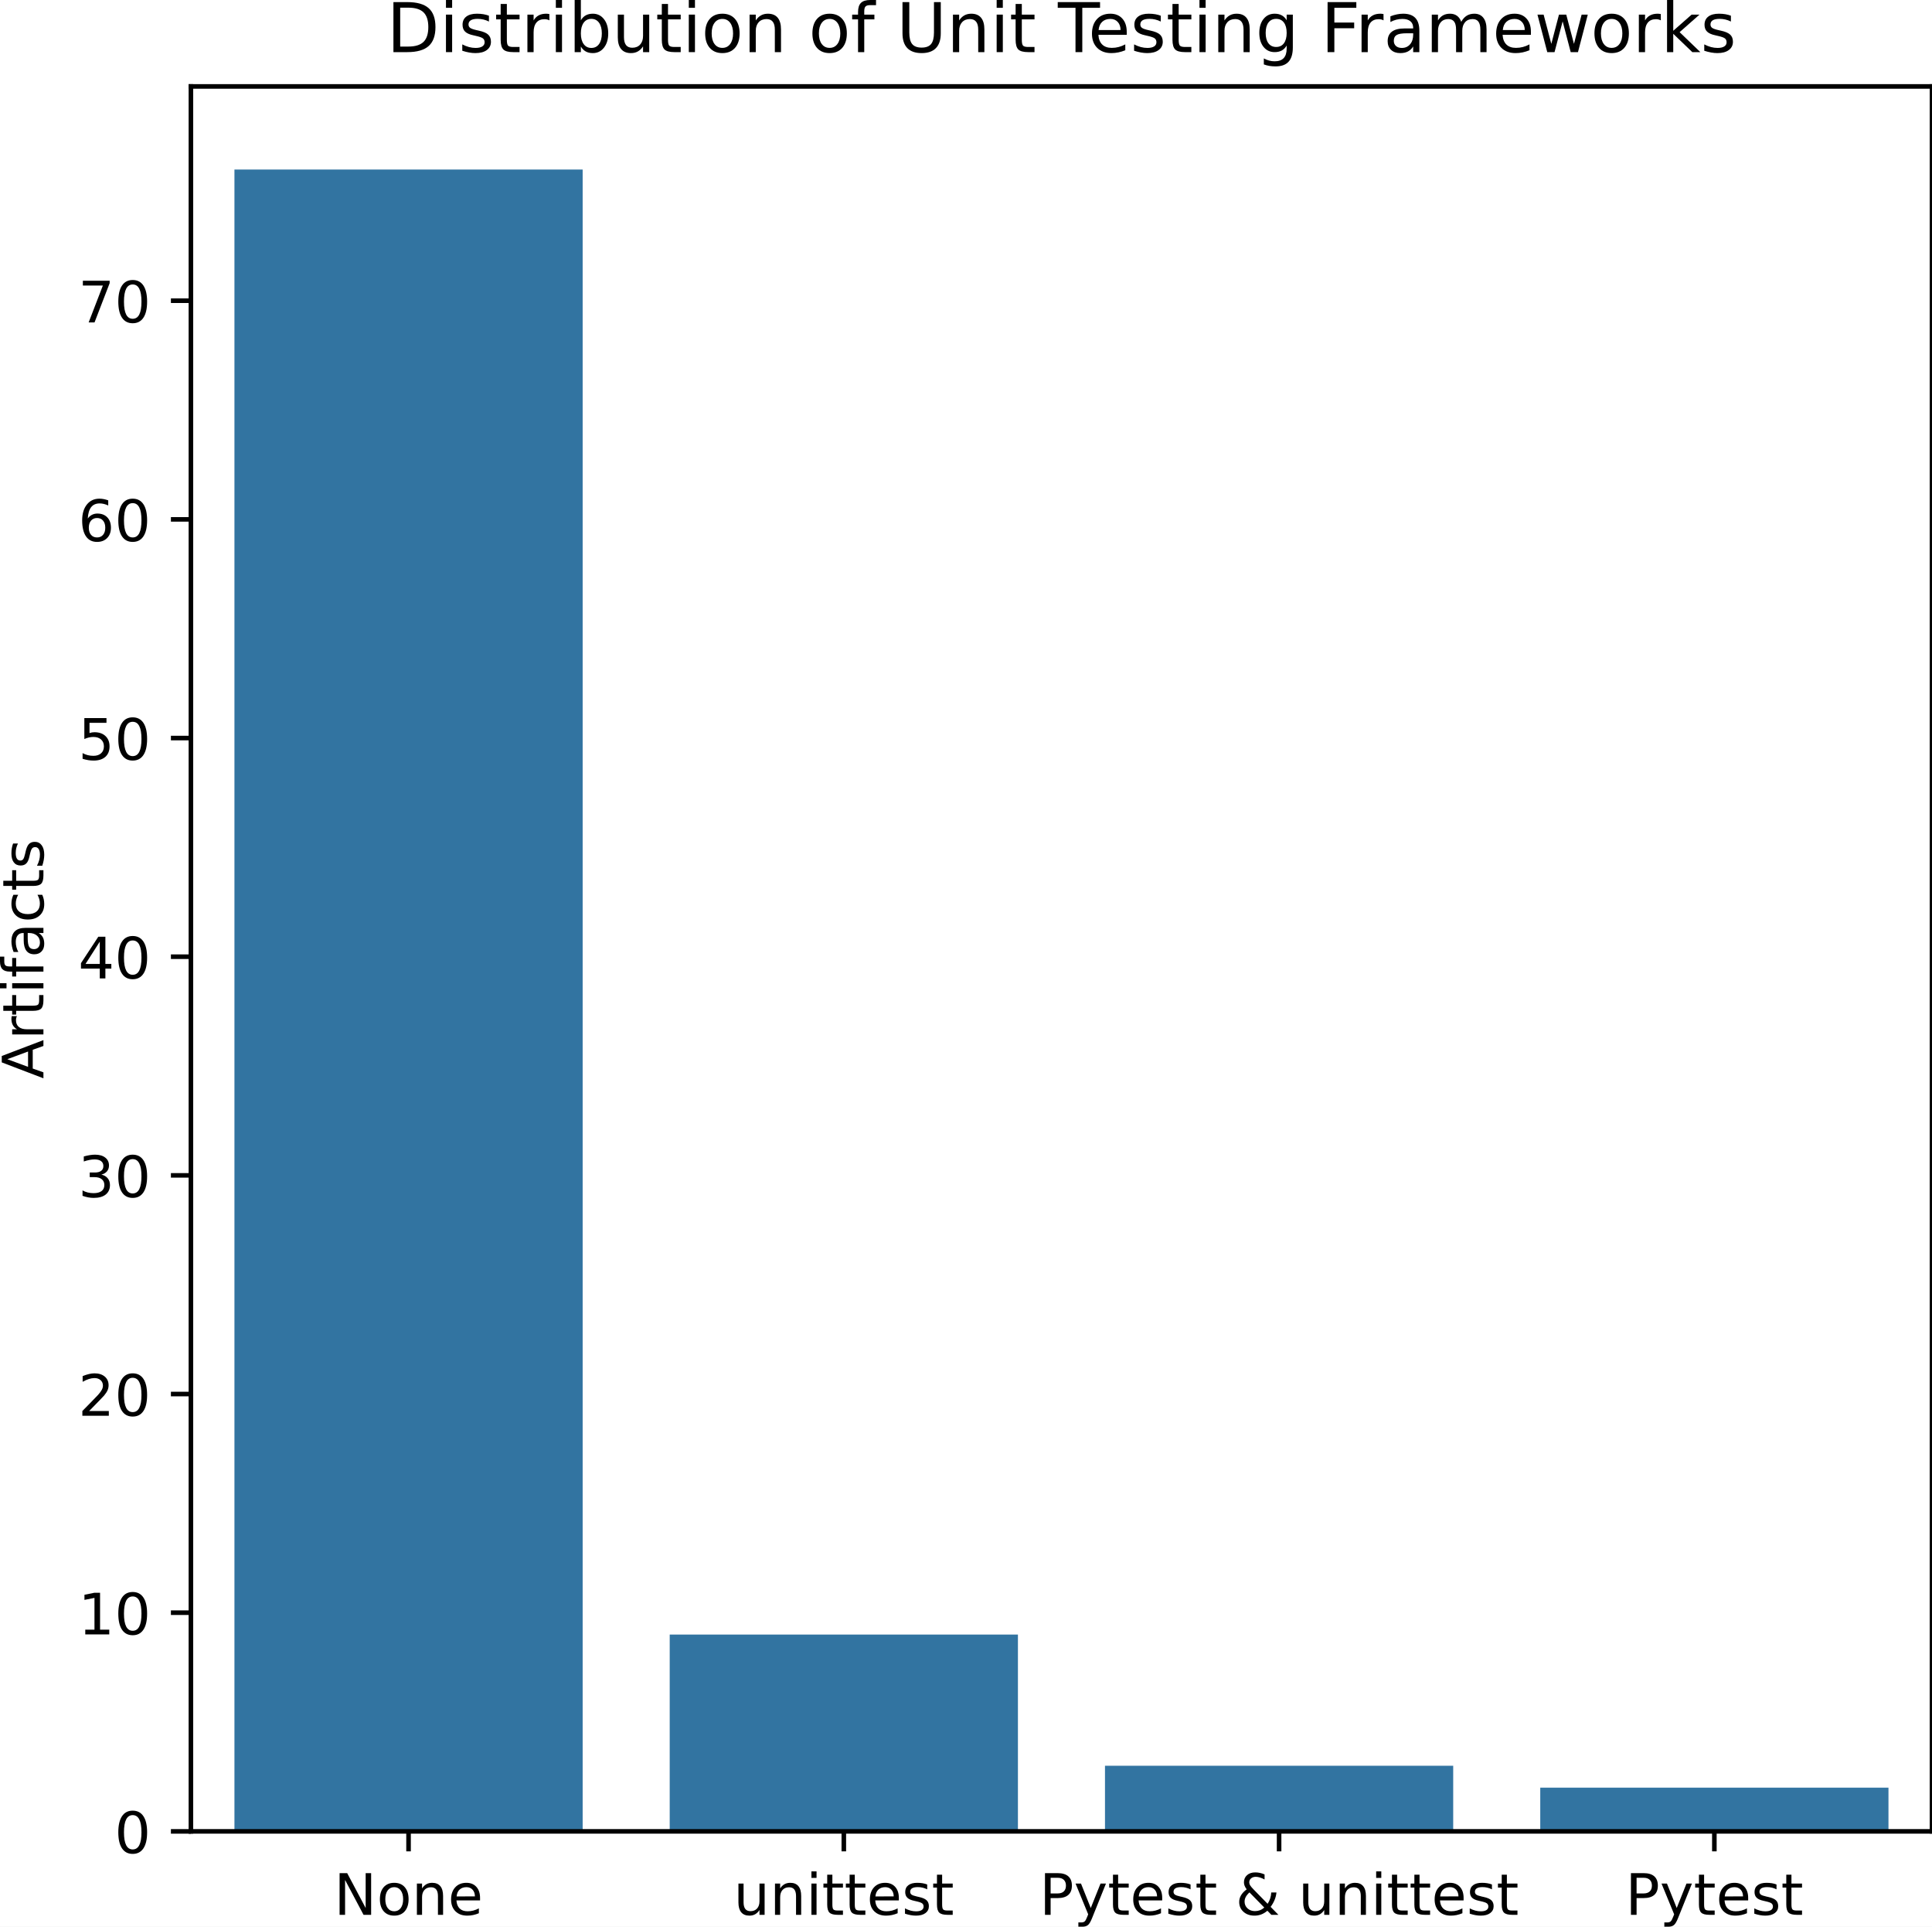
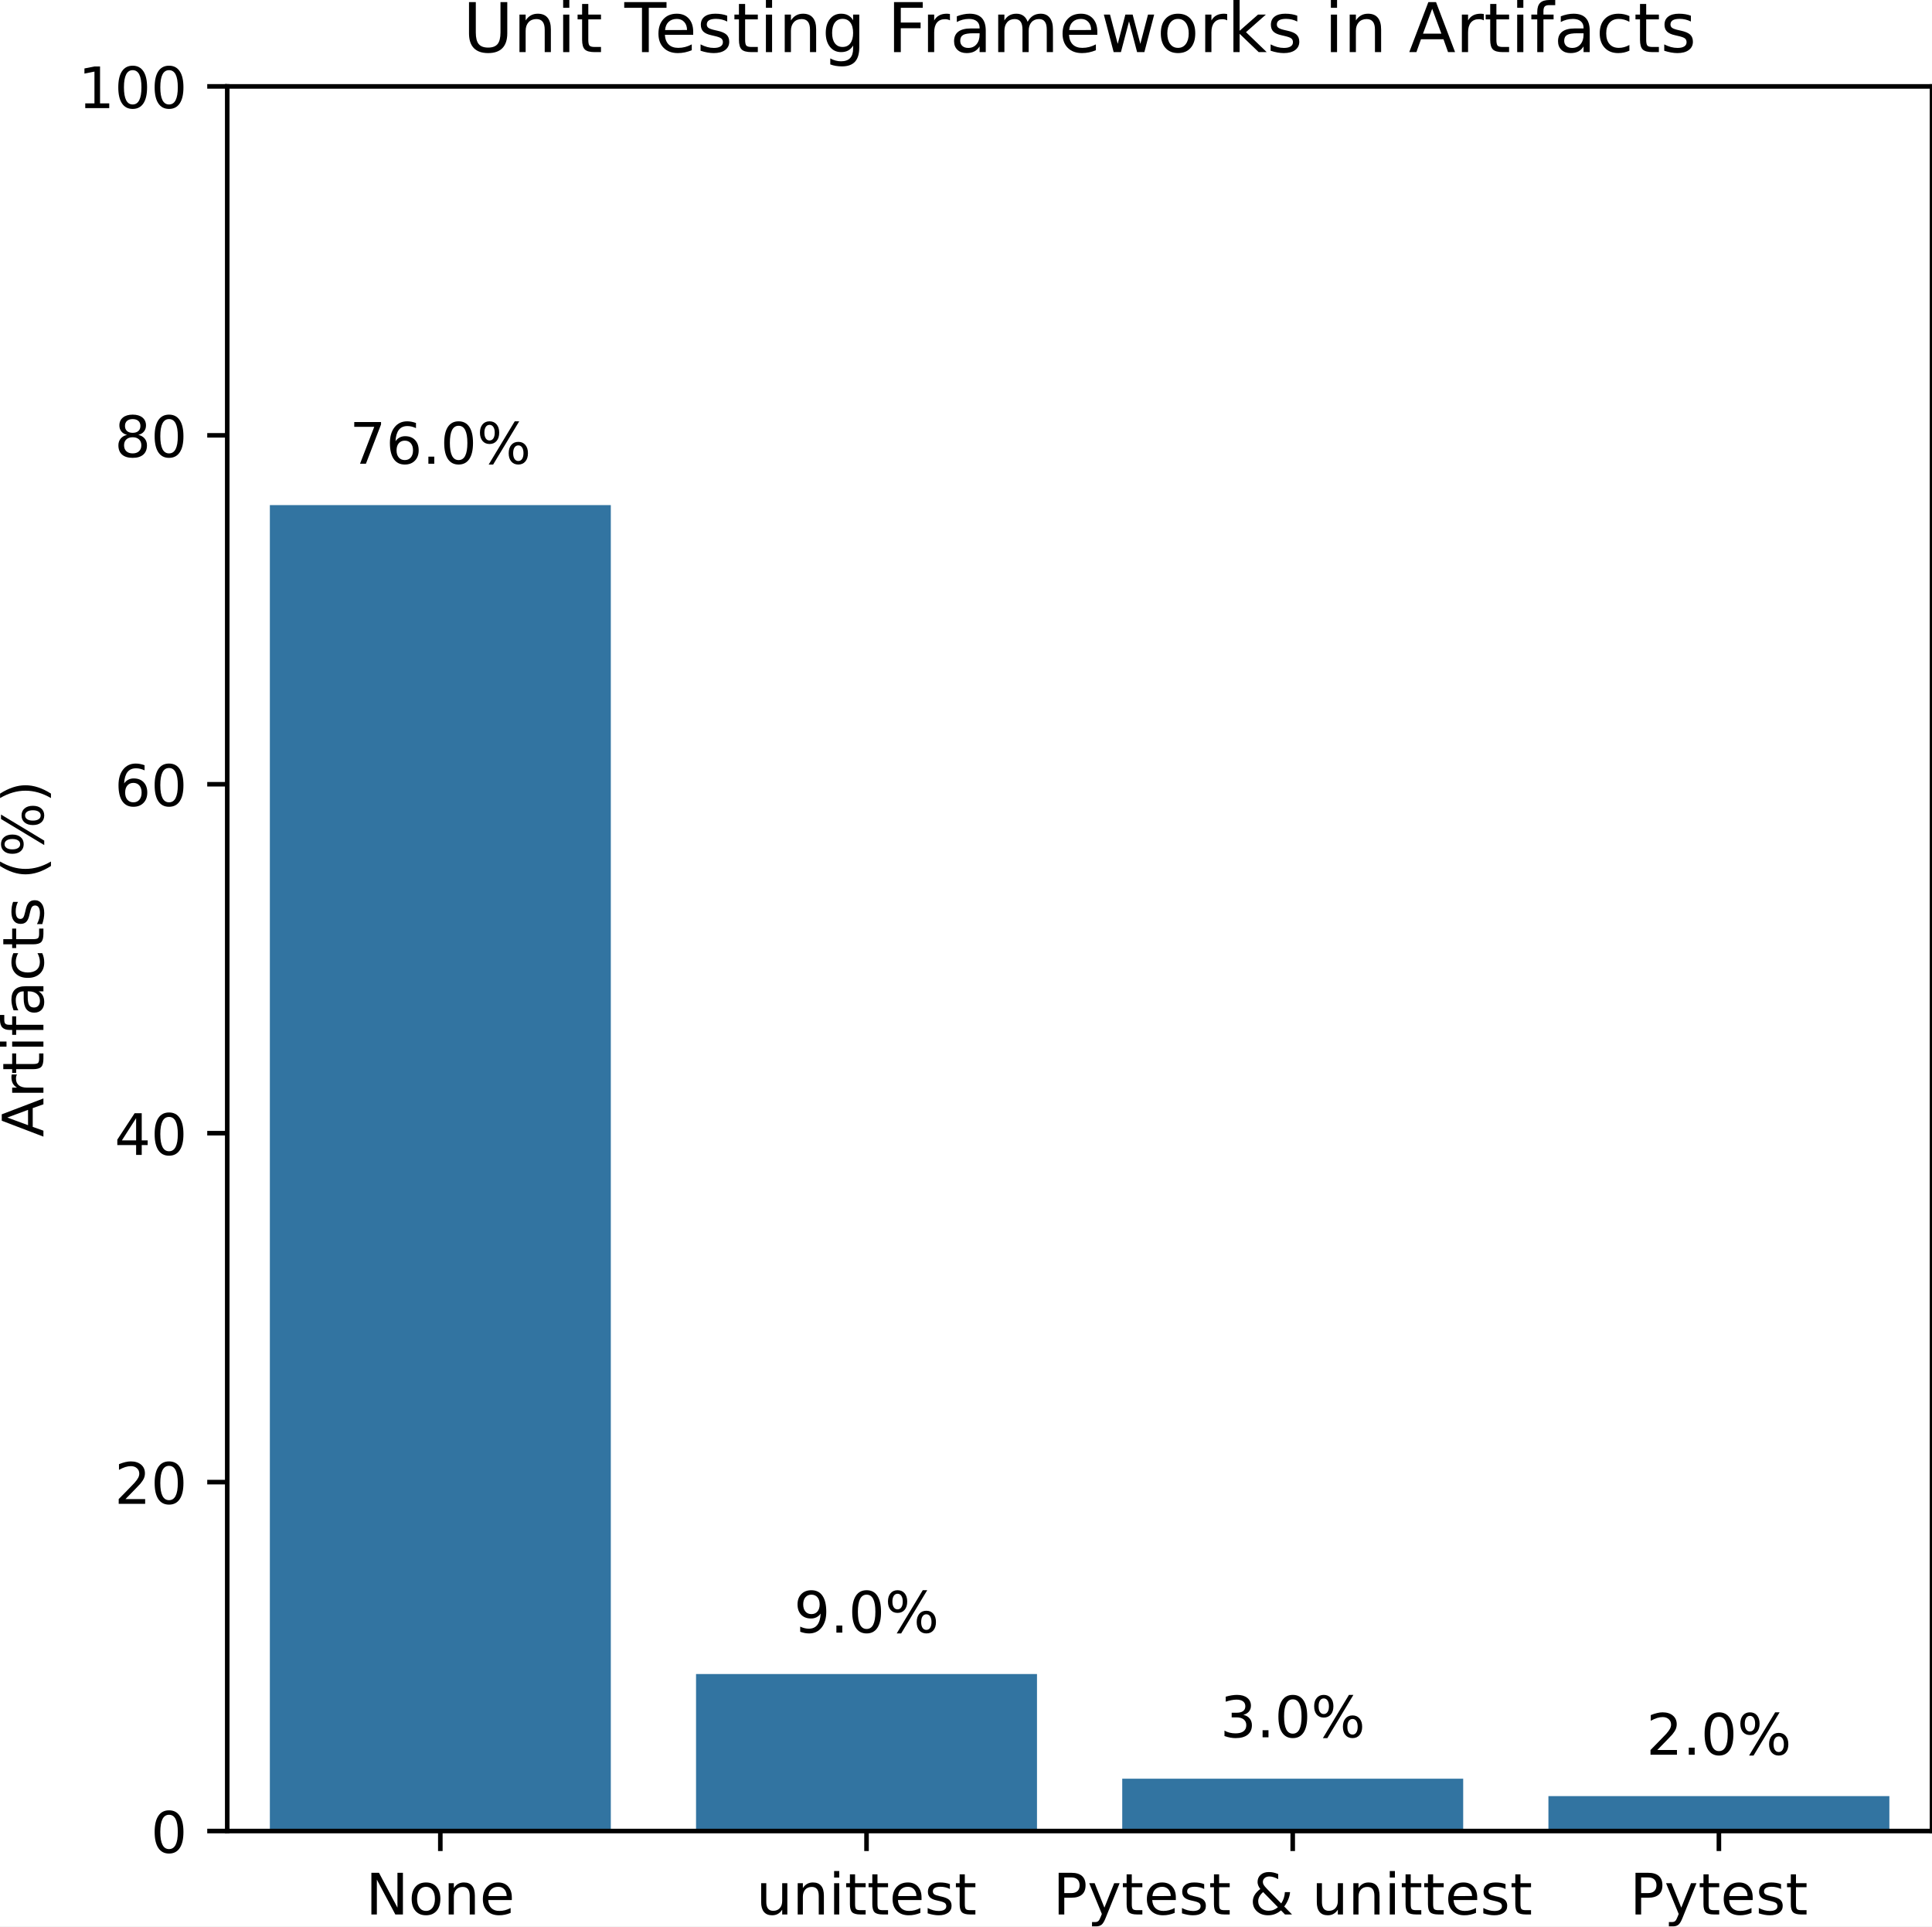
- <svg xmlns="http://www.w3.org/2000/svg" xmlns:xlink="http://www.w3.org/1999/xlink" width="338.033pt" height="337.036pt" viewBox="0 0 338.033 337.036" version="1.1">
+ <svg xmlns="http://www.w3.org/2000/svg" xmlns:xlink="http://www.w3.org/1999/xlink" width="338.096pt" height="337.036pt" viewBox="0 0 338.096 337.036" version="1.1">
  <defs>
    <style type="text/css">*{stroke-linejoin: round; stroke-linecap: butt}</style>
  </defs>
  <g id="figure_1">
    <g id="patch_1">
-       <path d="M 0 337.036  L 338.033 337.036  L 338.033 0  L 0 0  z " style="fill: #ffffff" />
+       <path d="M 0 337.036  L 338.096 337.036  L 338.096 0  L 0 0  z " style="fill: #ffffff" />
    </g>
    <g id="axes_1">
      <g id="patch_2">
-         <path d="M 33.403 320.358  L 338.033 320.358  L 338.033 15.118  L 33.403 15.118  z " style="fill: #ffffff" />
+         <path d="M 39.766 320.358  L 338.096 320.358  L 338.096 15.118  L 39.766 15.118  z " style="fill: #ffffff" />
      </g>
      <g id="patch_3">
-         <path d="M 41.019 320.358  L 101.945 320.358  L 101.945 29.653  L 41.019 29.653  z " clip-path="url(#p2e08f1ebfd)" style="fill: #3274a1" />
+         <path d="M 47.224 320.358  L 106.89 320.358  L 106.89 88.376  L 47.224 88.376  z " clip-path="url(#p4aae7e5f36)" style="fill: #3274a1" />
      </g>
      <g id="patch_4">
-         <path d="M 117.176 320.358  L 178.102 320.358  L 178.102 285.933  L 117.176 285.933  z " clip-path="url(#p2e08f1ebfd)" style="fill: #3274a1" />
+         <path d="M 121.806 320.358  L 181.472 320.358  L 181.472 292.887  L 121.806 292.887  z " clip-path="url(#p4aae7e5f36)" style="fill: #3274a1" />
      </g>
      <g id="patch_5">
-         <path d="M 193.334 320.358  L 254.26 320.358  L 254.26 308.883  L 193.334 308.883  z " clip-path="url(#p2e08f1ebfd)" style="fill: #3274a1" />
+         <path d="M 196.389 320.358  L 256.055 320.358  L 256.055 311.201  L 196.389 311.201  z " clip-path="url(#p4aae7e5f36)" style="fill: #3274a1" />
      </g>
      <g id="patch_6">
-         <path d="M 269.491 320.358  L 330.417 320.358  L 330.417 312.708  L 269.491 312.708  z " clip-path="url(#p2e08f1ebfd)" style="fill: #3274a1" />
+         <path d="M 270.971 320.358  L 330.637 320.358  L 330.637 314.253  L 270.971 314.253  z " clip-path="url(#p4aae7e5f36)" style="fill: #3274a1" />
      </g>
      <g id="matplotlib.axis_1">
        <g id="xtick_1">
          <g id="line2d_1">
            <defs>
-               <path id="m5c93e748b9" d="M 0 0  L 0 3.5  " style="stroke: #000000; stroke-width: 0.8" />
+               <path id="m489e67548c" d="M 0 0  L 0 3.5  " style="stroke: #000000; stroke-width: 0.8" />
            </defs>
            <g>
-               <use xlink:href="#m5c93e748b9" x="71.482" y="320.358" style="stroke: #000000; stroke-width: 0.8" />
+               <use xlink:href="#m489e67548c" x="77.057" y="320.358" style="stroke: #000000; stroke-width: 0.8" />
            </g>
          </g>
          <g id="text_1">
-             <g transform="translate(58.43656 334.9566) scale(0.1 -0.1)">
+             <g transform="translate(64.01156 334.9566) scale(0.1 -0.1)">
              <defs>
                <path id="DejaVuSans-4e" d="M 628 4666  L 1478 4666  L 3547 763  L 3547 4666  L 4159 4666  L 4159 0  L 3309 0  L 1241 3903  L 1241 0  L 628 0  L 628 4666  z " transform="scale(0.015625)" />
                <path id="DejaVuSans-6f" d="M 1959 3097  Q 1497 3097 1228 2736  Q 959 2375 959 1747  Q 959 1119 1226 758  Q 1494 397 1959 397  Q 2419 397 2687 759  Q 2956 1122 2956 1747  Q 2956 2369 2687 2733  Q 2419 3097 1959 3097  z M 1959 3584  Q 2709 3584 3137 3096  Q 3566 2609 3566 1747  Q 3566 888 3137 398  Q 2709 -91 1959 -91  Q 1206 -91 779 398  Q 353 888 353 1747  Q 353 2609 779 3096  Q 1206 3584 1959 3584  z " transform="scale(0.015625)" />
                <path id="DejaVuSans-6e" d="M 3513 2113  L 3513 0  L 2938 0  L 2938 2094  Q 2938 2591 2744 2837  Q 2550 3084 2163 3084  Q 1697 3084 1428 2787  Q 1159 2491 1159 1978  L 1159 0  L 581 0  L 581 3500  L 1159 3500  L 1159 2956  Q 1366 3272 1645 3428  Q 1925 3584 2291 3584  Q 2894 3584 3203 3211  Q 3513 2838 3513 2113  z " transform="scale(0.015625)" />
                <path id="DejaVuSans-65" d="M 3597 1894  L 3597 1613  L 953 1613  Q 991 1019 1311 708  Q 1631 397 2203 397  Q 2534 397 2845 478  Q 3156 559 3463 722  L 3463 178  Q 3153 47 2828 -22  Q 2503 -91 2169 -91  Q 1331 -91 842 396  Q 353 884 353 1716  Q 353 2575 817 3079  Q 1281 3584 2069 3584  Q 2775 3584 3186 3129  Q 3597 2675 3597 1894  z M 3022 2063  Q 3016 2534 2758 2815  Q 2500 3097 2075 3097  Q 1594 3097 1305 2825  Q 1016 2553 972 2059  L 3022 2063  z " transform="scale(0.015625)" />
              </defs>
              <use xlink:href="#DejaVuSans-4e" />
              <use xlink:href="#DejaVuSans-6f" x="74.805" />
              <use xlink:href="#DejaVuSans-6e" x="135.986" />
              <use xlink:href="#DejaVuSans-65" x="199.365" />
            </g>
          </g>
        </g>
        <g id="xtick_2">
          <g id="line2d_2">
            <g>
-               <use xlink:href="#m5c93e748b9" x="147.639" y="320.358" style="stroke: #000000; stroke-width: 0.8" />
+               <use xlink:href="#m489e67548c" x="151.639" y="320.358" style="stroke: #000000; stroke-width: 0.8" />
            </g>
          </g>
          <g id="text_2">
-             <g transform="translate(128.3511 334.9566) scale(0.1 -0.1)">
+             <g transform="translate(132.3511 334.9566) scale(0.1 -0.1)">
              <defs>
                <path id="DejaVuSans-75" d="M 544 1381  L 544 3500  L 1119 3500  L 1119 1403  Q 1119 906 1312 657  Q 1506 409 1894 409  Q 2359 409 2629 706  Q 2900 1003 2900 1516  L 2900 3500  L 3475 3500  L 3475 0  L 2900 0  L 2900 538  Q 2691 219 2414 64  Q 2138 -91 1772 -91  Q 1169 -91 856 284  Q 544 659 544 1381  z M 1991 3584  L 1991 3584  z " transform="scale(0.015625)" />
                <path id="DejaVuSans-69" d="M 603 3500  L 1178 3500  L 1178 0  L 603 0  L 603 3500  z M 603 4863  L 1178 4863  L 1178 4134  L 603 4134  L 603 4863  z " transform="scale(0.015625)" />
                <path id="DejaVuSans-74" d="M 1172 4494  L 1172 3500  L 2356 3500  L 2356 3053  L 1172 3053  L 1172 1153  Q 1172 725 1289 603  Q 1406 481 1766 481  L 2356 481  L 2356 0  L 1766 0  Q 1100 0 847 248  Q 594 497 594 1153  L 594 3053  L 172 3053  L 172 3500  L 594 3500  L 594 4494  L 1172 4494  z " transform="scale(0.015625)" />
                <path id="DejaVuSans-73" d="M 2834 3397  L 2834 2853  Q 2591 2978 2328 3040  Q 2066 3103 1784 3103  Q 1356 3103 1142 2972  Q 928 2841 928 2578  Q 928 2378 1081 2264  Q 1234 2150 1697 2047  L 1894 2003  Q 2506 1872 2764 1633  Q 3022 1394 3022 966  Q 3022 478 2636 193  Q 2250 -91 1575 -91  Q 1294 -91 989 -36  Q 684 19 347 128  L 347 722  Q 666 556 975 473  Q 1284 391 1588 391  Q 1994 391 2212 530  Q 2431 669 2431 922  Q 2431 1156 2273 1281  Q 2116 1406 1581 1522  L 1381 1569  Q 847 1681 609 1914  Q 372 2147 372 2553  Q 372 3047 722 3315  Q 1072 3584 1716 3584  Q 2034 3584 2315 3537  Q 2597 3491 2834 3397  z " transform="scale(0.015625)" />
              </defs>
              <use xlink:href="#DejaVuSans-75" />
              <use xlink:href="#DejaVuSans-6e" x="63.379" />
              <use xlink:href="#DejaVuSans-69" x="126.758" />
              <use xlink:href="#DejaVuSans-74" x="154.541" />
              <use xlink:href="#DejaVuSans-74" x="193.75" />
              <use xlink:href="#DejaVuSans-65" x="232.959" />
              <use xlink:href="#DejaVuSans-73" x="294.482" />
              <use xlink:href="#DejaVuSans-74" x="346.582" />
            </g>
          </g>
        </g>
        <g id="xtick_3">
          <g id="line2d_3">
            <g>
-               <use xlink:href="#m5c93e748b9" x="223.797" y="320.358" style="stroke: #000000; stroke-width: 0.8" />
+               <use xlink:href="#m489e67548c" x="226.222" y="320.358" style="stroke: #000000; stroke-width: 0.8" />
            </g>
          </g>
          <g id="text_3">
-             <g transform="translate(181.8555 334.9566) scale(0.1 -0.1)">
+             <g transform="translate(184.2805 334.9566) scale(0.1 -0.1)">
              <defs>
                <path id="DejaVuSans-50" d="M 1259 4147  L 1259 2394  L 2053 2394  Q 2494 2394 2734 2622  Q 2975 2850 2975 3272  Q 2975 3691 2734 3919  Q 2494 4147 2053 4147  L 1259 4147  z M 628 4666  L 2053 4666  Q 2838 4666 3239 4311  Q 3641 3956 3641 3272  Q 3641 2581 3239 2228  Q 2838 1875 2053 1875  L 1259 1875  L 1259 0  L 628 0  L 628 4666  z " transform="scale(0.015625)" />
                <path id="DejaVuSans-79" d="M 2059 -325  Q 1816 -950 1584 -1140  Q 1353 -1331 966 -1331  L 506 -1331  L 506 -850  L 844 -850  Q 1081 -850 1212 -737  Q 1344 -625 1503 -206  L 1606 56  L 191 3500  L 800 3500  L 1894 763  L 2988 3500  L 3597 3500  L 2059 -325  z " transform="scale(0.015625)" />
                <path id="DejaVuSans-20" transform="scale(0.015625)" />
                <path id="DejaVuSans-26" d="M 1556 2509  Q 1272 2256 1139 2004  Q 1006 1753 1006 1478  Q 1006 1022 1337 719  Q 1669 416 2169 416  Q 2466 416 2725 514  Q 2984 613 3213 813  L 1556 2509  z M 1997 2859  L 3584 1234  Q 3769 1513 3872 1830  Q 3975 2147 3994 2503  L 4575 2503  Q 4538 2091 4375 1687  Q 4213 1284 3922 891  L 4794 0  L 4006 0  L 3559 459  Q 3234 181 2878 45  Q 2522 -91 2113 -91  Q 1359 -91 881 339  Q 403 769 403 1441  Q 403 1841 612 2192  Q 822 2544 1241 2853  Q 1091 3050 1012 3245  Q 934 3441 934 3628  Q 934 4134 1281 4442  Q 1628 4750 2203 4750  Q 2463 4750 2720 4694  Q 2978 4638 3244 4525  L 3244 3956  Q 2972 4103 2725 4179  Q 2478 4256 2266 4256  Q 1938 4256 1733 4082  Q 1528 3909 1528 3634  Q 1528 3475 1620 3314  Q 1713 3153 1997 2859  z " transform="scale(0.015625)" />
              </defs>
              <use xlink:href="#DejaVuSans-50" />
              <use xlink:href="#DejaVuSans-79" x="60.303" />
              <use xlink:href="#DejaVuSans-74" x="119.482" />
              <use xlink:href="#DejaVuSans-65" x="158.691" />
              <use xlink:href="#DejaVuSans-73" x="220.215" />
              <use xlink:href="#DejaVuSans-74" x="272.314" />
              <use xlink:href="#DejaVuSans-20" x="311.523" />
              <use xlink:href="#DejaVuSans-26" x="343.311" />
              <use xlink:href="#DejaVuSans-20" x="421.289" />
              <use xlink:href="#DejaVuSans-75" x="453.076" />
              <use xlink:href="#DejaVuSans-6e" x="516.455" />
              <use xlink:href="#DejaVuSans-69" x="579.834" />
              <use xlink:href="#DejaVuSans-74" x="607.617" />
              <use xlink:href="#DejaVuSans-74" x="646.826" />
              <use xlink:href="#DejaVuSans-65" x="686.035" />
              <use xlink:href="#DejaVuSans-73" x="747.559" />
              <use xlink:href="#DejaVuSans-74" x="799.658" />
            </g>
          </g>
        </g>
        <g id="xtick_4">
          <g id="line2d_4">
            <g>
-               <use xlink:href="#m5c93e748b9" x="299.954" y="320.358" style="stroke: #000000; stroke-width: 0.8" />
+               <use xlink:href="#m489e67548c" x="300.804" y="320.358" style="stroke: #000000; stroke-width: 0.8" />
            </g>
          </g>
          <g id="text_4">
-             <g transform="translate(284.3786 334.9566) scale(0.1 -0.1)">
+             <g transform="translate(285.2286 334.9566) scale(0.1 -0.1)">
              <use xlink:href="#DejaVuSans-50" />
              <use xlink:href="#DejaVuSans-79" x="60.303" />
              <use xlink:href="#DejaVuSans-74" x="119.482" />
              <use xlink:href="#DejaVuSans-65" x="158.691" />
              <use xlink:href="#DejaVuSans-73" x="220.215" />
              <use xlink:href="#DejaVuSans-74" x="272.314" />
            </g>
          </g>
        </g>
      </g>
      <g id="matplotlib.axis_2">
        <g id="ytick_1">
          <g id="line2d_5">
            <defs>
-               <path id="m3b00178453" d="M 0 0  L -3.5 0  " style="stroke: #000000; stroke-width: 0.8" />
+               <path id="m0abcec981e" d="M 0 0  L -3.5 0  " style="stroke: #000000; stroke-width: 0.8" />
            </defs>
            <g>
-               <use xlink:href="#m3b00178453" x="33.403" y="320.358" style="stroke: #000000; stroke-width: 0.8" />
+               <use xlink:href="#m0abcec981e" x="39.766" y="320.358" style="stroke: #000000; stroke-width: 0.8" />
            </g>
          </g>
          <g id="text_5">
-             <g transform="translate(20.04062 324.1573) scale(0.1 -0.1)">
+             <g transform="translate(26.40312 324.1573) scale(0.1 -0.1)">
              <defs>
                <path id="DejaVuSans-30" d="M 2034 4250  Q 1547 4250 1301 3770  Q 1056 3291 1056 2328  Q 1056 1369 1301 889  Q 1547 409 2034 409  Q 2525 409 2770 889  Q 3016 1369 3016 2328  Q 3016 3291 2770 3770  Q 2525 4250 2034 4250  z M 2034 4750  Q 2819 4750 3233 4129  Q 3647 3509 3647 2328  Q 3647 1150 3233 529  Q 2819 -91 2034 -91  Q 1250 -91 836 529  Q 422 1150 422 2328  Q 422 3509 836 4129  Q 1250 4750 2034 4750  z " transform="scale(0.015625)" />
              </defs>
              <use xlink:href="#DejaVuSans-30" />
            </g>
          </g>
        </g>
        <g id="ytick_2">
          <g id="line2d_6">
            <g>
-               <use xlink:href="#m3b00178453" x="33.403" y="282.107" style="stroke: #000000; stroke-width: 0.8" />
+               <use xlink:href="#m0abcec981e" x="39.766" y="259.31" style="stroke: #000000; stroke-width: 0.8" />
            </g>
          </g>
          <g id="text_6">
-             <g transform="translate(13.67812 285.9067) scale(0.1 -0.1)">
-               <defs>
-                 <path id="DejaVuSans-31" d="M 794 531  L 1825 531  L 1825 4091  L 703 3866  L 703 4441  L 1819 4666  L 2450 4666  L 2450 531  L 3481 531  L 3481 0  L 794 0  L 794 531  z " transform="scale(0.015625)" />
-               </defs>
-               <use xlink:href="#DejaVuSans-31" />
+             <g transform="translate(20.04062 263.1093) scale(0.1 -0.1)">
+               <defs>
+                 <path id="DejaVuSans-32" d="M 1228 531  L 3431 531  L 3431 0  L 469 0  L 469 531  Q 828 903 1448 1529  Q 2069 2156 2228 2338  Q 2531 2678 2651 2914  Q 2772 3150 2772 3378  Q 2772 3750 2511 3984  Q 2250 4219 1831 4219  Q 1534 4219 1204 4116  Q 875 4013 500 3803  L 500 4441  Q 881 4594 1212 4672  Q 1544 4750 1819 4750  Q 2544 4750 2975 4387  Q 3406 4025 3406 3419  Q 3406 3131 3298 2873  Q 3191 2616 2906 2266  Q 2828 2175 2409 1742  Q 1991 1309 1228 531  z " transform="scale(0.015625)" />
+               </defs>
+               <use xlink:href="#DejaVuSans-32" />
              <use xlink:href="#DejaVuSans-30" x="63.623" />
            </g>
          </g>
        </g>
        <g id="ytick_3">
          <g id="line2d_7">
            <g>
-               <use xlink:href="#m3b00178453" x="33.403" y="243.857" style="stroke: #000000; stroke-width: 0.8" />
+               <use xlink:href="#m0abcec981e" x="39.766" y="198.262" style="stroke: #000000; stroke-width: 0.8" />
            </g>
          </g>
          <g id="text_7">
-             <g transform="translate(13.67812 247.6561) scale(0.1 -0.1)">
-               <defs>
-                 <path id="DejaVuSans-32" d="M 1228 531  L 3431 531  L 3431 0  L 469 0  L 469 531  Q 828 903 1448 1529  Q 2069 2156 2228 2338  Q 2531 2678 2651 2914  Q 2772 3150 2772 3378  Q 2772 3750 2511 3984  Q 2250 4219 1831 4219  Q 1534 4219 1204 4116  Q 875 4013 500 3803  L 500 4441  Q 881 4594 1212 4672  Q 1544 4750 1819 4750  Q 2544 4750 2975 4387  Q 3406 4025 3406 3419  Q 3406 3131 3298 2873  Q 3191 2616 2906 2266  Q 2828 2175 2409 1742  Q 1991 1309 1228 531  z " transform="scale(0.015625)" />
-               </defs>
-               <use xlink:href="#DejaVuSans-32" />
+             <g transform="translate(20.04062 202.0613) scale(0.1 -0.1)">
+               <defs>
+                 <path id="DejaVuSans-34" d="M 2419 4116  L 825 1625  L 2419 1625  L 2419 4116  z M 2253 4666  L 3047 4666  L 3047 1625  L 3713 1625  L 3713 1100  L 3047 1100  L 3047 0  L 2419 0  L 2419 1100  L 313 1100  L 313 1709  L 2253 4666  z " transform="scale(0.015625)" />
+               </defs>
+               <use xlink:href="#DejaVuSans-34" />
              <use xlink:href="#DejaVuSans-30" x="63.623" />
            </g>
          </g>
        </g>
        <g id="ytick_4">
          <g id="line2d_8">
            <g>
-               <use xlink:href="#m3b00178453" x="33.403" y="205.606" style="stroke: #000000; stroke-width: 0.8" />
+               <use xlink:href="#m0abcec981e" x="39.766" y="137.214" style="stroke: #000000; stroke-width: 0.8" />
            </g>
          </g>
          <g id="text_8">
-             <g transform="translate(13.67812 209.4055) scale(0.1 -0.1)">
-               <defs>
-                 <path id="DejaVuSans-33" d="M 2597 2516  Q 3050 2419 3304 2112  Q 3559 1806 3559 1356  Q 3559 666 3084 287  Q 2609 -91 1734 -91  Q 1441 -91 1130 -33  Q 819 25 488 141  L 488 750  Q 750 597 1062 519  Q 1375 441 1716 441  Q 2309 441 2620 675  Q 2931 909 2931 1356  Q 2931 1769 2642 2001  Q 2353 2234 1838 2234  L 1294 2234  L 1294 2753  L 1863 2753  Q 2328 2753 2575 2939  Q 2822 3125 2822 3475  Q 2822 3834 2567 4026  Q 2313 4219 1838 4219  Q 1578 4219 1281 4162  Q 984 4106 628 3988  L 628 4550  Q 988 4650 1302 4700  Q 1616 4750 1894 4750  Q 2613 4750 3031 4423  Q 3450 4097 3450 3541  Q 3450 3153 3228 2886  Q 3006 2619 2597 2516  z " transform="scale(0.015625)" />
-               </defs>
-               <use xlink:href="#DejaVuSans-33" />
+             <g transform="translate(20.04062 141.0133) scale(0.1 -0.1)">
+               <defs>
+                 <path id="DejaVuSans-36" d="M 2113 2584  Q 1688 2584 1439 2293  Q 1191 2003 1191 1497  Q 1191 994 1439 701  Q 1688 409 2113 409  Q 2538 409 2786 701  Q 3034 994 3034 1497  Q 3034 2003 2786 2293  Q 2538 2584 2113 2584  z M 3366 4563  L 3366 3988  Q 3128 4100 2886 4159  Q 2644 4219 2406 4219  Q 1781 4219 1451 3797  Q 1122 3375 1075 2522  Q 1259 2794 1537 2939  Q 1816 3084 2150 3084  Q 2853 3084 3261 2657  Q 3669 2231 3669 1497  Q 3669 778 3244 343  Q 2819 -91 2113 -91  Q 1303 -91 875 529  Q 447 1150 447 2328  Q 447 3434 972 4092  Q 1497 4750 2381 4750  Q 2619 4750 2861 4703  Q 3103 4656 3366 4563  z " transform="scale(0.015625)" />
+               </defs>
+               <use xlink:href="#DejaVuSans-36" />
              <use xlink:href="#DejaVuSans-30" x="63.623" />
            </g>
          </g>
        </g>
        <g id="ytick_5">
          <g id="line2d_9">
            <g>
-               <use xlink:href="#m3b00178453" x="33.403" y="167.356" style="stroke: #000000; stroke-width: 0.8" />
+               <use xlink:href="#m0abcec981e" x="39.766" y="76.166" style="stroke: #000000; stroke-width: 0.8" />
            </g>
          </g>
          <g id="text_9">
-             <g transform="translate(13.67812 171.1548) scale(0.1 -0.1)">
-               <defs>
-                 <path id="DejaVuSans-34" d="M 2419 4116  L 825 1625  L 2419 1625  L 2419 4116  z M 2253 4666  L 3047 4666  L 3047 1625  L 3713 1625  L 3713 1100  L 3047 1100  L 3047 0  L 2419 0  L 2419 1100  L 313 1100  L 313 1709  L 2253 4666  z " transform="scale(0.015625)" />
-               </defs>
-               <use xlink:href="#DejaVuSans-34" />
+             <g transform="translate(20.04062 79.96534) scale(0.1 -0.1)">
+               <defs>
+                 <path id="DejaVuSans-38" d="M 2034 2216  Q 1584 2216 1326 1975  Q 1069 1734 1069 1313  Q 1069 891 1326 650  Q 1584 409 2034 409  Q 2484 409 2743 651  Q 3003 894 3003 1313  Q 3003 1734 2745 1975  Q 2488 2216 2034 2216  z M 1403 2484  Q 997 2584 770 2862  Q 544 3141 544 3541  Q 544 4100 942 4425  Q 1341 4750 2034 4750  Q 2731 4750 3128 4425  Q 3525 4100 3525 3541  Q 3525 3141 3298 2862  Q 3072 2584 2669 2484  Q 3125 2378 3379 2068  Q 3634 1759 3634 1313  Q 3634 634 3220 271  Q 2806 -91 2034 -91  Q 1263 -91 848 271  Q 434 634 434 1313  Q 434 1759 690 2068  Q 947 2378 1403 2484  z M 1172 3481  Q 1172 3119 1398 2916  Q 1625 2713 2034 2713  Q 2441 2713 2670 2916  Q 2900 3119 2900 3481  Q 2900 3844 2670 4047  Q 2441 4250 2034 4250  Q 1625 4250 1398 4047  Q 1172 3844 1172 3481  z " transform="scale(0.015625)" />
+               </defs>
+               <use xlink:href="#DejaVuSans-38" />
              <use xlink:href="#DejaVuSans-30" x="63.623" />
            </g>
          </g>
        </g>
        <g id="ytick_6">
          <g id="line2d_10">
            <g>
-               <use xlink:href="#m3b00178453" x="33.403" y="129.105" style="stroke: #000000; stroke-width: 0.8" />
+               <use xlink:href="#m0abcec981e" x="39.766" y="15.118" style="stroke: #000000; stroke-width: 0.8" />
            </g>
          </g>
          <g id="text_10">
-             <g transform="translate(13.67812 132.9042) scale(0.1 -0.1)">
-               <defs>
-                 <path id="DejaVuSans-35" d="M 691 4666  L 3169 4666  L 3169 4134  L 1269 4134  L 1269 2991  Q 1406 3038 1543 3061  Q 1681 3084 1819 3084  Q 2600 3084 3056 2656  Q 3513 2228 3513 1497  Q 3513 744 3044 326  Q 2575 -91 1722 -91  Q 1428 -91 1123 -41  Q 819 9 494 109  L 494 744  Q 775 591 1075 516  Q 1375 441 1709 441  Q 2250 441 2565 725  Q 2881 1009 2881 1497  Q 2881 1984 2565 2268  Q 2250 2553 1709 2553  Q 1456 2553 1204 2497  Q 953 2441 691 2322  L 691 4666  z " transform="scale(0.015625)" />
-               </defs>
-               <use xlink:href="#DejaVuSans-35" />
-               <use xlink:href="#DejaVuSans-30" x="63.623" />
-             </g>
-           </g>
-         </g>
-         <g id="ytick_7">
-           <g id="line2d_11">
-             <g>
-               <use xlink:href="#m3b00178453" x="33.403" y="90.854" style="stroke: #000000; stroke-width: 0.8" />
-             </g>
-           </g>
-           <g id="text_11">
-             <g transform="translate(13.67812 94.65358) scale(0.1 -0.1)">
-               <defs>
-                 <path id="DejaVuSans-36" d="M 2113 2584  Q 1688 2584 1439 2293  Q 1191 2003 1191 1497  Q 1191 994 1439 701  Q 1688 409 2113 409  Q 2538 409 2786 701  Q 3034 994 3034 1497  Q 3034 2003 2786 2293  Q 2538 2584 2113 2584  z M 3366 4563  L 3366 3988  Q 3128 4100 2886 4159  Q 2644 4219 2406 4219  Q 1781 4219 1451 3797  Q 1122 3375 1075 2522  Q 1259 2794 1537 2939  Q 1816 3084 2150 3084  Q 2853 3084 3261 2657  Q 3669 2231 3669 1497  Q 3669 778 3244 343  Q 2819 -91 2113 -91  Q 1303 -91 875 529  Q 447 1150 447 2328  Q 447 3434 972 4092  Q 1497 4750 2381 4750  Q 2619 4750 2861 4703  Q 3103 4656 3366 4563  z " transform="scale(0.015625)" />
-               </defs>
-               <use xlink:href="#DejaVuSans-36" />
-               <use xlink:href="#DejaVuSans-30" x="63.623" />
-             </g>
-           </g>
-         </g>
-         <g id="ytick_8">
-           <g id="line2d_12">
-             <g>
-               <use xlink:href="#m3b00178453" x="33.403" y="52.604" style="stroke: #000000; stroke-width: 0.8" />
-             </g>
-           </g>
-           <g id="text_12">
-             <g transform="translate(13.67812 56.40296) scale(0.1 -0.1)">
-               <defs>
-                 <path id="DejaVuSans-37" d="M 525 4666  L 3525 4666  L 3525 4397  L 1831 0  L 1172 0  L 2766 4134  L 525 4134  L 525 4666  z " transform="scale(0.015625)" />
-               </defs>
-               <use xlink:href="#DejaVuSans-37" />
-               <use xlink:href="#DejaVuSans-30" x="63.623" />
-             </g>
-           </g>
-         </g>
-         <g id="text_13">
-           <g transform="translate(7.598437 188.7014) rotate(-90) scale(0.1 -0.1)">
+             <g transform="translate(13.67812 18.91734) scale(0.1 -0.1)">
+               <defs>
+                 <path id="DejaVuSans-31" d="M 794 531  L 1825 531  L 1825 4091  L 703 3866  L 703 4441  L 1819 4666  L 2450 4666  L 2450 531  L 3481 531  L 3481 0  L 794 0  L 794 531  z " transform="scale(0.015625)" />
+               </defs>
+               <use xlink:href="#DejaVuSans-31" />
+               <use xlink:href="#DejaVuSans-30" x="63.623" />
+               <use xlink:href="#DejaVuSans-30" x="127.246" />
+             </g>
+           </g>
+         </g>
+         <g id="text_11">
+           <g transform="translate(7.598438 198.9428) rotate(-90) scale(0.1 -0.1)">
            <defs>
              <path id="DejaVuSans-41" d="M 2188 4044  L 1331 1722  L 3047 1722  L 2188 4044  z M 1831 4666  L 2547 4666  L 4325 0  L 3669 0  L 3244 1197  L 1141 1197  L 716 0  L 50 0  L 1831 4666  z " transform="scale(0.015625)" />
              <path id="DejaVuSans-72" d="M 2631 2963  Q 2534 3019 2420 3045  Q 2306 3072 2169 3072  Q 1681 3072 1420 2755  Q 1159 2438 1159 1844  L 1159 0  L 581 0  L 581 3500  L 1159 3500  L 1159 2956  Q 1341 3275 1631 3429  Q 1922 3584 2338 3584  Q 2397 3584 2469 3576  Q 2541 3569 2628 3553  L 2631 2963  z " transform="scale(0.015625)" />
              <path id="DejaVuSans-66" d="M 2375 4863  L 2375 4384  L 1825 4384  Q 1516 4384 1395 4259  Q 1275 4134 1275 3809  L 1275 3500  L 2222 3500  L 2222 3053  L 1275 3053  L 1275 0  L 697 0  L 697 3053  L 147 3053  L 147 3500  L 697 3500  L 697 3744  Q 697 4328 969 4595  Q 1241 4863 1831 4863  L 2375 4863  z " transform="scale(0.015625)" />
              <path id="DejaVuSans-61" d="M 2194 1759  Q 1497 1759 1228 1600  Q 959 1441 959 1056  Q 959 750 1161 570  Q 1363 391 1709 391  Q 2188 391 2477 730  Q 2766 1069 2766 1631  L 2766 1759  L 2194 1759  z M 3341 1997  L 3341 0  L 2766 0  L 2766 531  Q 2569 213 2275 61  Q 1981 -91 1556 -91  Q 1019 -91 701 211  Q 384 513 384 1019  Q 384 1609 779 1909  Q 1175 2209 1959 2209  L 2766 2209  L 2766 2266  Q 2766 2663 2505 2880  Q 2244 3097 1772 3097  Q 1472 3097 1187 3025  Q 903 2953 641 2809  L 641 3341  Q 956 3463 1253 3523  Q 1550 3584 1831 3584  Q 2591 3584 2966 3190  Q 3341 2797 3341 1997  z " transform="scale(0.015625)" />
              <path id="DejaVuSans-63" d="M 3122 3366  L 3122 2828  Q 2878 2963 2633 3030  Q 2388 3097 2138 3097  Q 1578 3097 1268 2742  Q 959 2388 959 1747  Q 959 1106 1268 751  Q 1578 397 2138 397  Q 2388 397 2633 464  Q 2878 531 3122 666  L 3122 134  Q 2881 22 2623 -34  Q 2366 -91 2075 -91  Q 1284 -91 818 406  Q 353 903 353 1747  Q 353 2603 823 3093  Q 1294 3584 2113 3584  Q 2378 3584 2631 3529  Q 2884 3475 3122 3366  z " transform="scale(0.015625)" />
+               <path id="DejaVuSans-28" d="M 1984 4856  Q 1566 4138 1362 3434  Q 1159 2731 1159 2009  Q 1159 1288 1364 580  Q 1569 -128 1984 -844  L 1484 -844  Q 1016 -109 783 600  Q 550 1309 550 2009  Q 550 2706 781 3412  Q 1013 4119 1484 4856  L 1984 4856  z " transform="scale(0.015625)" />
+               <path id="DejaVuSans-25" d="M 4653 2053  Q 4381 2053 4226 1822  Q 4072 1591 4072 1178  Q 4072 772 4226 539  Q 4381 306 4653 306  Q 4919 306 5073 539  Q 5228 772 5228 1178  Q 5228 1588 5073 1820  Q 4919 2053 4653 2053  z M 4653 2450  Q 5147 2450 5437 2106  Q 5728 1763 5728 1178  Q 5728 594 5436 251  Q 5144 -91 4653 -91  Q 4153 -91 3862 251  Q 3572 594 3572 1178  Q 3572 1766 3864 2108  Q 4156 2450 4653 2450  z M 1428 4353  Q 1159 4353 1004 4120  Q 850 3888 850 3481  Q 850 3069 1003 2837  Q 1156 2606 1428 2606  Q 1700 2606 1854 2837  Q 2009 3069 2009 3481  Q 2009 3884 1853 4118  Q 1697 4353 1428 4353  z M 4250 4750  L 4750 4750  L 1831 -91  L 1331 -91  L 4250 4750  z M 1428 4750  Q 1922 4750 2215 4408  Q 2509 4066 2509 3481  Q 2509 2891 2217 2550  Q 1925 2209 1428 2209  Q 931 2209 642 2551  Q 353 2894 353 3481  Q 353 4063 643 4406  Q 934 4750 1428 4750  z " transform="scale(0.015625)" />
+               <path id="DejaVuSans-29" d="M 513 4856  L 1013 4856  Q 1481 4119 1714 3412  Q 1947 2706 1947 2009  Q 1947 1309 1714 600  Q 1481 -109 1013 -844  L 513 -844  Q 928 -128 1133 580  Q 1338 1288 1338 2009  Q 1338 2731 1133 3434  Q 928 4138 513 4856  z " transform="scale(0.015625)" />
            </defs>
            <use xlink:href="#DejaVuSans-41" />
            <use xlink:href="#DejaVuSans-72" x="68.408" />
            <use xlink:href="#DejaVuSans-74" x="109.521" />
            <use xlink:href="#DejaVuSans-69" x="148.73" />
            <use xlink:href="#DejaVuSans-66" x="176.514" />
            <use xlink:href="#DejaVuSans-61" x="211.719" />
            <use xlink:href="#DejaVuSans-63" x="272.998" />
            <use xlink:href="#DejaVuSans-74" x="327.979" />
            <use xlink:href="#DejaVuSans-73" x="367.188" />
-           </g>
-         </g>
+             <use xlink:href="#DejaVuSans-20" x="419.287" />
+             <use xlink:href="#DejaVuSans-28" x="451.074" />
+             <use xlink:href="#DejaVuSans-25" x="490.088" />
+             <use xlink:href="#DejaVuSans-29" x="585.107" />
+           </g>
+         </g>
+       </g>
+       <g id="line2d_11">
+         <path clip-path="url(#p4aae7e5f36)" style="fill: none; stroke: #424242; stroke-width: 2.25; stroke-linecap: square" />
+       </g>
+       <g id="line2d_12">
+         <path clip-path="url(#p4aae7e5f36)" style="fill: none; stroke: #424242; stroke-width: 2.25; stroke-linecap: square" />
      </g>
      <g id="line2d_13">
-         <path clip-path="url(#p2e08f1ebfd)" style="fill: none; stroke: #424242; stroke-width: 2.25; stroke-linecap: square" />
+         <path clip-path="url(#p4aae7e5f36)" style="fill: none; stroke: #424242; stroke-width: 2.25; stroke-linecap: square" />
      </g>
      <g id="line2d_14">
-         <path clip-path="url(#p2e08f1ebfd)" style="fill: none; stroke: #424242; stroke-width: 2.25; stroke-linecap: square" />
-       </g>
-       <g id="line2d_15">
-         <path clip-path="url(#p2e08f1ebfd)" style="fill: none; stroke: #424242; stroke-width: 2.25; stroke-linecap: square" />
-       </g>
-       <g id="line2d_16">
-         <path clip-path="url(#p2e08f1ebfd)" style="fill: none; stroke: #424242; stroke-width: 2.25; stroke-linecap: square" />
+         <path clip-path="url(#p4aae7e5f36)" style="fill: none; stroke: #424242; stroke-width: 2.25; stroke-linecap: square" />
      </g>
      <g id="patch_7">
-         <path d="M 33.403 320.358  L 33.403 15.118  " style="fill: none; stroke: #000000; stroke-width: 0.8; stroke-linejoin: miter; stroke-linecap: square" />
+         <path d="M 39.766 320.358  L 39.766 15.118  " style="fill: none; stroke: #000000; stroke-width: 0.8; stroke-linejoin: miter; stroke-linecap: square" />
      </g>
      <g id="patch_8">
-         <path d="M 338.033 320.358  L 338.033 15.118  " style="fill: none; stroke: #000000; stroke-width: 0.8; stroke-linejoin: miter; stroke-linecap: square" />
+         <path d="M 338.096 320.358  L 338.096 15.118  " style="fill: none; stroke: #000000; stroke-width: 0.8; stroke-linejoin: miter; stroke-linecap: square" />
      </g>
      <g id="patch_9">
-         <path d="M 33.403 320.358  L 338.033 320.358  " style="fill: none; stroke: #000000; stroke-width: 0.8; stroke-linejoin: miter; stroke-linecap: square" />
+         <path d="M 39.766 320.358  L 338.096 320.358  " style="fill: none; stroke: #000000; stroke-width: 0.8; stroke-linejoin: miter; stroke-linecap: square" />
      </g>
      <g id="patch_10">
-         <path d="M 33.403 15.118  L 338.033 15.118  " style="fill: none; stroke: #000000; stroke-width: 0.8; stroke-linejoin: miter; stroke-linecap: square" />
+         <path d="M 39.766 15.118  L 338.096 15.118  " style="fill: none; stroke: #000000; stroke-width: 0.8; stroke-linejoin: miter; stroke-linecap: square" />
+       </g>
+       <g id="text_12">
+         <g transform="translate(61.17328 81.1351) scale(0.1 -0.1)">
+           <defs>
+             <path id="DejaVuSans-37" d="M 525 4666  L 3525 4666  L 3525 4397  L 1831 0  L 1172 0  L 2766 4134  L 525 4134  L 525 4666  z " transform="scale(0.015625)" />
+             <path id="DejaVuSans-2e" d="M 684 794  L 1344 794  L 1344 0  L 684 0  L 684 794  z " transform="scale(0.015625)" />
+           </defs>
+           <use xlink:href="#DejaVuSans-37" />
+           <use xlink:href="#DejaVuSans-36" x="63.623" />
+           <use xlink:href="#DejaVuSans-2e" x="127.246" />
+           <use xlink:href="#DejaVuSans-30" x="159.033" />
+           <use xlink:href="#DejaVuSans-25" x="222.656" />
+         </g>
+       </g>
+       <g id="text_13">
+         <g transform="translate(138.937 285.6459) scale(0.1 -0.1)">
+           <defs>
+             <path id="DejaVuSans-39" d="M 703 97  L 703 672  Q 941 559 1184 500  Q 1428 441 1663 441  Q 2288 441 2617 861  Q 2947 1281 2994 2138  Q 2813 1869 2534 1725  Q 2256 1581 1919 1581  Q 1219 1581 811 2004  Q 403 2428 403 3163  Q 403 3881 828 4315  Q 1253 4750 1959 4750  Q 2769 4750 3195 4129  Q 3622 3509 3622 2328  Q 3622 1225 3098 567  Q 2575 -91 1691 -91  Q 1453 -91 1209 -44  Q 966 3 703 97  z M 1959 2075  Q 2384 2075 2632 2365  Q 2881 2656 2881 3163  Q 2881 3666 2632 3958  Q 2384 4250 1959 4250  Q 1534 4250 1286 3958  Q 1038 3666 1038 3163  Q 1038 2656 1286 2365  Q 1534 2075 1959 2075  z " transform="scale(0.015625)" />
+           </defs>
+           <use xlink:href="#DejaVuSans-39" />
+           <use xlink:href="#DejaVuSans-2e" x="63.623" />
+           <use xlink:href="#DejaVuSans-30" x="95.41" />
+           <use xlink:href="#DejaVuSans-25" x="159.033" />
+         </g>
      </g>
      <g id="text_14">
-         <g transform="translate(67.65875 9.118125) scale(0.12 -0.12)">
+         <g transform="translate(213.5195 303.9603) scale(0.1 -0.1)">
          <defs>
-             <path id="DejaVuSans-44" d="M 1259 4147  L 1259 519  L 2022 519  Q 2988 519 3436 956  Q 3884 1394 3884 2338  Q 3884 3275 3436 3711  Q 2988 4147 2022 4147  L 1259 4147  z M 628 4666  L 1925 4666  Q 3281 4666 3915 4102  Q 4550 3538 4550 2338  Q 4550 1131 3912 565  Q 3275 0 1925 0  L 628 0  L 628 4666  z " transform="scale(0.015625)" />
-             <path id="DejaVuSans-62" d="M 3116 1747  Q 3116 2381 2855 2742  Q 2594 3103 2138 3103  Q 1681 3103 1420 2742  Q 1159 2381 1159 1747  Q 1159 1113 1420 752  Q 1681 391 2138 391  Q 2594 391 2855 752  Q 3116 1113 3116 1747  z M 1159 2969  Q 1341 3281 1617 3432  Q 1894 3584 2278 3584  Q 2916 3584 3314 3078  Q 3713 2572 3713 1747  Q 3713 922 3314 415  Q 2916 -91 2278 -91  Q 1894 -91 1617 61  Q 1341 213 1159 525  L 1159 0  L 581 0  L 581 4863  L 1159 4863  L 1159 2969  z " transform="scale(0.015625)" />
+             <path id="DejaVuSans-33" d="M 2597 2516  Q 3050 2419 3304 2112  Q 3559 1806 3559 1356  Q 3559 666 3084 287  Q 2609 -91 1734 -91  Q 1441 -91 1130 -33  Q 819 25 488 141  L 488 750  Q 750 597 1062 519  Q 1375 441 1716 441  Q 2309 441 2620 675  Q 2931 909 2931 1356  Q 2931 1769 2642 2001  Q 2353 2234 1838 2234  L 1294 2234  L 1294 2753  L 1863 2753  Q 2328 2753 2575 2939  Q 2822 3125 2822 3475  Q 2822 3834 2567 4026  Q 2313 4219 1838 4219  Q 1578 4219 1281 4162  Q 984 4106 628 3988  L 628 4550  Q 988 4650 1302 4700  Q 1616 4750 1894 4750  Q 2613 4750 3031 4423  Q 3450 4097 3450 3541  Q 3450 3153 3228 2886  Q 3006 2619 2597 2516  z " transform="scale(0.015625)" />
+           </defs>
+           <use xlink:href="#DejaVuSans-33" />
+           <use xlink:href="#DejaVuSans-2e" x="63.623" />
+           <use xlink:href="#DejaVuSans-30" x="95.41" />
+           <use xlink:href="#DejaVuSans-25" x="159.033" />
+         </g>
+       </g>
+       <g id="text_15">
+         <g transform="translate(288.102 307.0127) scale(0.1 -0.1)">
+           <use xlink:href="#DejaVuSans-32" />
+           <use xlink:href="#DejaVuSans-2e" x="63.623" />
+           <use xlink:href="#DejaVuSans-30" x="95.41" />
+           <use xlink:href="#DejaVuSans-25" x="159.033" />
+         </g>
+       </g>
+       <g id="text_16">
+         <g transform="translate(81.03187 9.118125) scale(0.12 -0.12)">
+           <defs>
            <path id="DejaVuSans-55" d="M 556 4666  L 1191 4666  L 1191 1831  Q 1191 1081 1462 751  Q 1734 422 2344 422  Q 2950 422 3222 751  Q 3494 1081 3494 1831  L 3494 4666  L 4128 4666  L 4128 1753  Q 4128 841 3676 375  Q 3225 -91 2344 -91  Q 1459 -91 1007 375  Q 556 841 556 1753  L 556 4666  z " transform="scale(0.015625)" />
            <path id="DejaVuSans-54" d="M -19 4666  L 3928 4666  L 3928 4134  L 2272 4134  L 2272 0  L 1638 0  L 1638 4134  L -19 4134  L -19 4666  z " transform="scale(0.015625)" />
            <path id="DejaVuSans-67" d="M 2906 1791  Q 2906 2416 2648 2759  Q 2391 3103 1925 3103  Q 1463 3103 1205 2759  Q 947 2416 947 1791  Q 947 1169 1205 825  Q 1463 481 1925 481  Q 2391 481 2648 825  Q 2906 1169 2906 1791  z M 3481 434  Q 3481 -459 3084 -895  Q 2688 -1331 1869 -1331  Q 1566 -1331 1297 -1286  Q 1028 -1241 775 -1147  L 775 -588  Q 1028 -725 1275 -790  Q 1522 -856 1778 -856  Q 2344 -856 2625 -561  Q 2906 -266 2906 331  L 2906 616  Q 2728 306 2450 153  Q 2172 0 1784 0  Q 1141 0 747 490  Q 353 981 353 1791  Q 353 2603 747 3093  Q 1141 3584 1784 3584  Q 2172 3584 2450 3431  Q 2728 3278 2906 2969  L 2906 3500  L 3481 3500  L 3481 434  z " transform="scale(0.015625)" />
            <path id="DejaVuSans-46" d="M 628 4666  L 3309 4666  L 3309 4134  L 1259 4134  L 1259 2759  L 3109 2759  L 3109 2228  L 1259 2228  L 1259 0  L 628 0  L 628 4666  z " transform="scale(0.015625)" />
            <path id="DejaVuSans-6d" d="M 3328 2828  Q 3544 3216 3844 3400  Q 4144 3584 4550 3584  Q 5097 3584 5394 3201  Q 5691 2819 5691 2113  L 5691 0  L 5113 0  L 5113 2094  Q 5113 2597 4934 2840  Q 4756 3084 4391 3084  Q 3944 3084 3684 2787  Q 3425 2491 3425 1978  L 3425 0  L 2847 0  L 2847 2094  Q 2847 2600 2669 2842  Q 2491 3084 2119 3084  Q 1678 3084 1418 2786  Q 1159 2488 1159 1978  L 1159 0  L 581 0  L 581 3500  L 1159 3500  L 1159 2956  Q 1356 3278 1631 3431  Q 1906 3584 2284 3584  Q 2666 3584 2933 3390  Q 3200 3197 3328 2828  z " transform="scale(0.015625)" />
            <path id="DejaVuSans-77" d="M 269 3500  L 844 3500  L 1563 769  L 2278 3500  L 2956 3500  L 3675 769  L 4391 3500  L 4966 3500  L 4050 0  L 3372 0  L 2619 2869  L 1863 0  L 1184 0  L 269 3500  z " transform="scale(0.015625)" />
            <path id="DejaVuSans-6b" d="M 581 4863  L 1159 4863  L 1159 1991  L 2875 3500  L 3609 3500  L 1753 1863  L 3688 0  L 2938 0  L 1159 1709  L 1159 0  L 581 0  L 581 4863  z " transform="scale(0.015625)" />
          </defs>
-           <use xlink:href="#DejaVuSans-44" />
-           <use xlink:href="#DejaVuSans-69" x="77.002" />
-           <use xlink:href="#DejaVuSans-73" x="104.785" />
-           <use xlink:href="#DejaVuSans-74" x="156.885" />
-           <use xlink:href="#DejaVuSans-72" x="196.094" />
-           <use xlink:href="#DejaVuSans-69" x="237.207" />
-           <use xlink:href="#DejaVuSans-62" x="264.99" />
-           <use xlink:href="#DejaVuSans-75" x="328.467" />
-           <use xlink:href="#DejaVuSans-74" x="391.846" />
-           <use xlink:href="#DejaVuSans-69" x="431.055" />
-           <use xlink:href="#DejaVuSans-6f" x="458.838" />
-           <use xlink:href="#DejaVuSans-6e" x="520.02" />
-           <use xlink:href="#DejaVuSans-20" x="583.398" />
-           <use xlink:href="#DejaVuSans-6f" x="615.186" />
-           <use xlink:href="#DejaVuSans-66" x="676.367" />
-           <use xlink:href="#DejaVuSans-20" x="711.572" />
-           <use xlink:href="#DejaVuSans-55" x="743.359" />
-           <use xlink:href="#DejaVuSans-6e" x="816.553" />
-           <use xlink:href="#DejaVuSans-69" x="879.932" />
-           <use xlink:href="#DejaVuSans-74" x="907.715" />
-           <use xlink:href="#DejaVuSans-20" x="946.924" />
-           <use xlink:href="#DejaVuSans-54" x="978.711" />
-           <use xlink:href="#DejaVuSans-65" x="1022.795" />
-           <use xlink:href="#DejaVuSans-73" x="1084.318" />
-           <use xlink:href="#DejaVuSans-74" x="1136.418" />
-           <use xlink:href="#DejaVuSans-69" x="1175.627" />
-           <use xlink:href="#DejaVuSans-6e" x="1203.41" />
-           <use xlink:href="#DejaVuSans-67" x="1266.789" />
-           <use xlink:href="#DejaVuSans-20" x="1330.266" />
-           <use xlink:href="#DejaVuSans-46" x="1362.053" />
-           <use xlink:href="#DejaVuSans-72" x="1412.322" />
-           <use xlink:href="#DejaVuSans-61" x="1453.436" />
-           <use xlink:href="#DejaVuSans-6d" x="1514.715" />
-           <use xlink:href="#DejaVuSans-65" x="1612.127" />
-           <use xlink:href="#DejaVuSans-77" x="1673.65" />
-           <use xlink:href="#DejaVuSans-6f" x="1755.438" />
-           <use xlink:href="#DejaVuSans-72" x="1816.619" />
-           <use xlink:href="#DejaVuSans-6b" x="1857.732" />
-           <use xlink:href="#DejaVuSans-73" x="1915.643" />
+           <use xlink:href="#DejaVuSans-55" />
+           <use xlink:href="#DejaVuSans-6e" x="73.193" />
+           <use xlink:href="#DejaVuSans-69" x="136.572" />
+           <use xlink:href="#DejaVuSans-74" x="164.355" />
+           <use xlink:href="#DejaVuSans-20" x="203.564" />
+           <use xlink:href="#DejaVuSans-54" x="235.352" />
+           <use xlink:href="#DejaVuSans-65" x="279.436" />
+           <use xlink:href="#DejaVuSans-73" x="340.959" />
+           <use xlink:href="#DejaVuSans-74" x="393.059" />
+           <use xlink:href="#DejaVuSans-69" x="432.268" />
+           <use xlink:href="#DejaVuSans-6e" x="460.051" />
+           <use xlink:href="#DejaVuSans-67" x="523.43" />
+           <use xlink:href="#DejaVuSans-20" x="586.906" />
+           <use xlink:href="#DejaVuSans-46" x="618.693" />
+           <use xlink:href="#DejaVuSans-72" x="668.963" />
+           <use xlink:href="#DejaVuSans-61" x="710.076" />
+           <use xlink:href="#DejaVuSans-6d" x="771.355" />
+           <use xlink:href="#DejaVuSans-65" x="868.768" />
+           <use xlink:href="#DejaVuSans-77" x="930.291" />
+           <use xlink:href="#DejaVuSans-6f" x="1012.078" />
+           <use xlink:href="#DejaVuSans-72" x="1073.26" />
+           <use xlink:href="#DejaVuSans-6b" x="1114.373" />
+           <use xlink:href="#DejaVuSans-73" x="1172.283" />
+           <use xlink:href="#DejaVuSans-20" x="1224.383" />
+           <use xlink:href="#DejaVuSans-69" x="1256.17" />
+           <use xlink:href="#DejaVuSans-6e" x="1283.953" />
+           <use xlink:href="#DejaVuSans-20" x="1347.332" />
+           <use xlink:href="#DejaVuSans-41" x="1379.119" />
+           <use xlink:href="#DejaVuSans-72" x="1447.527" />
+           <use xlink:href="#DejaVuSans-74" x="1488.641" />
+           <use xlink:href="#DejaVuSans-69" x="1527.85" />
+           <use xlink:href="#DejaVuSans-66" x="1555.633" />
+           <use xlink:href="#DejaVuSans-61" x="1590.838" />
+           <use xlink:href="#DejaVuSans-63" x="1652.117" />
+           <use xlink:href="#DejaVuSans-74" x="1707.098" />
+           <use xlink:href="#DejaVuSans-73" x="1746.307" />
        </g>
      </g>
    </g>
  </g>
  <defs>
-     <clipPath id="p2e08f1ebfd">
-       <rect x="33.403" y="15.118" width="304.63" height="305.24" />
+     <clipPath id="p4aae7e5f36">
+       <rect x="39.766" y="15.118" width="298.33" height="305.24" />
    </clipPath>
  </defs>
</svg>
